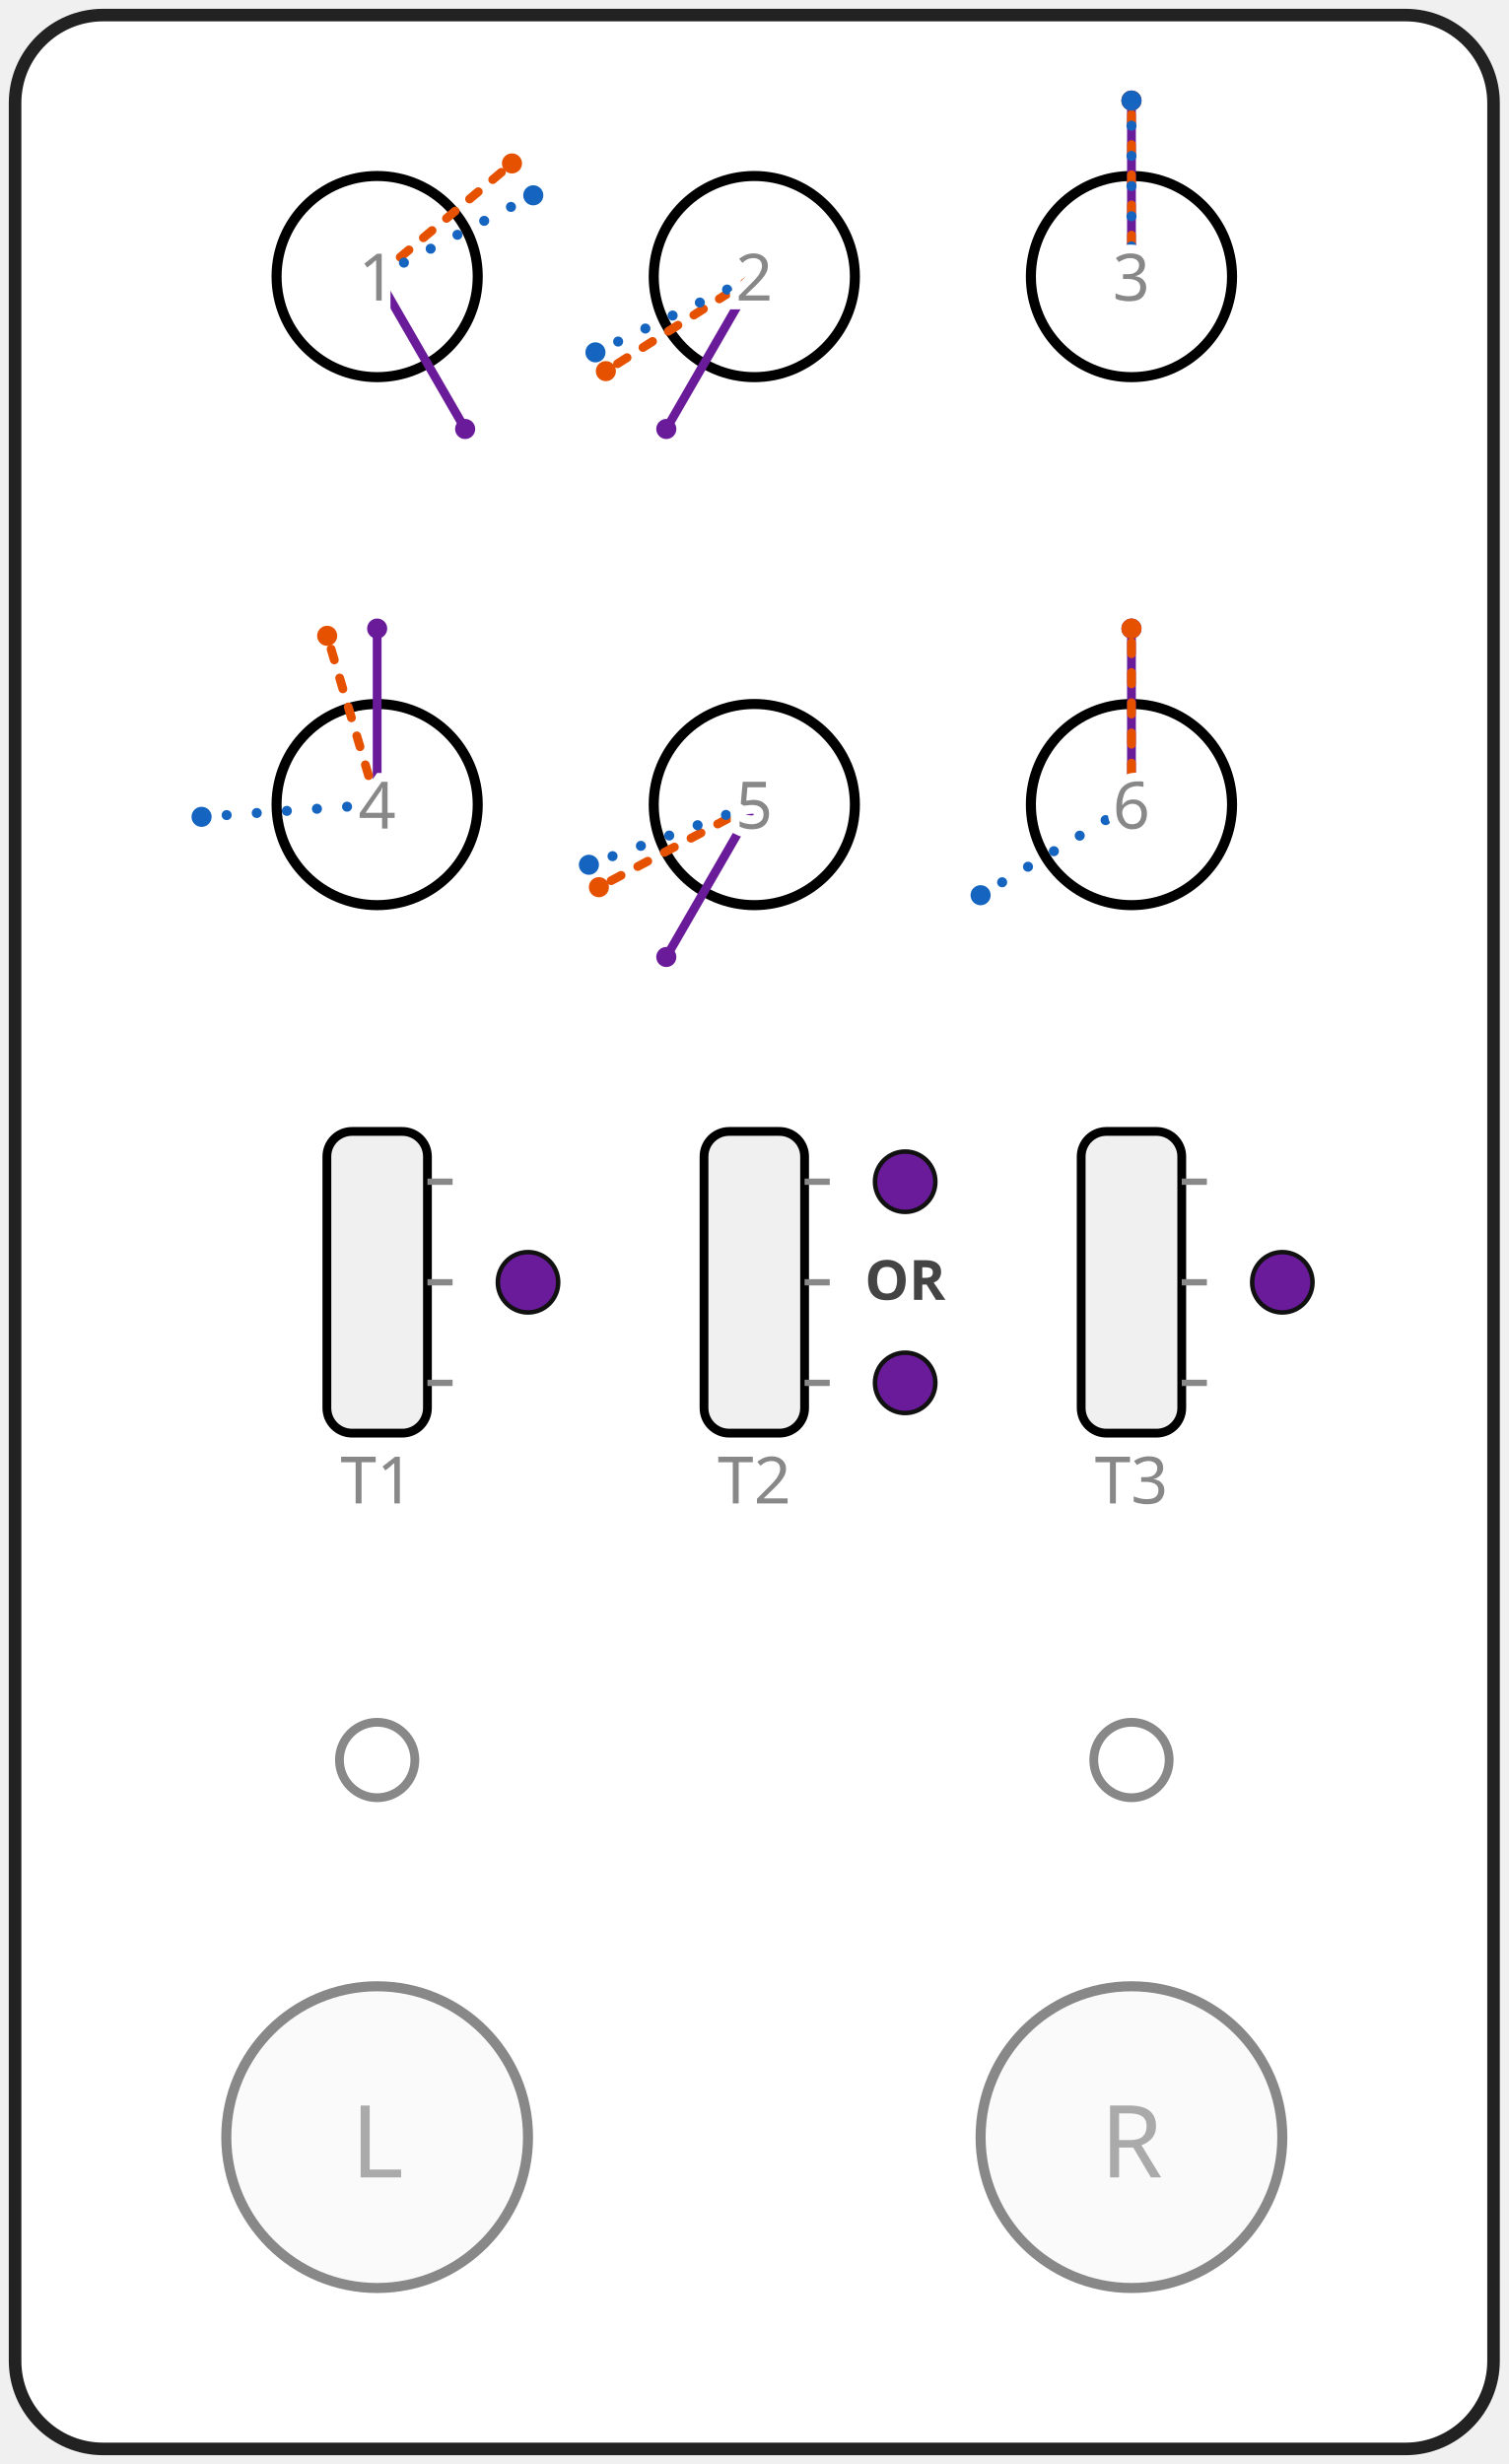
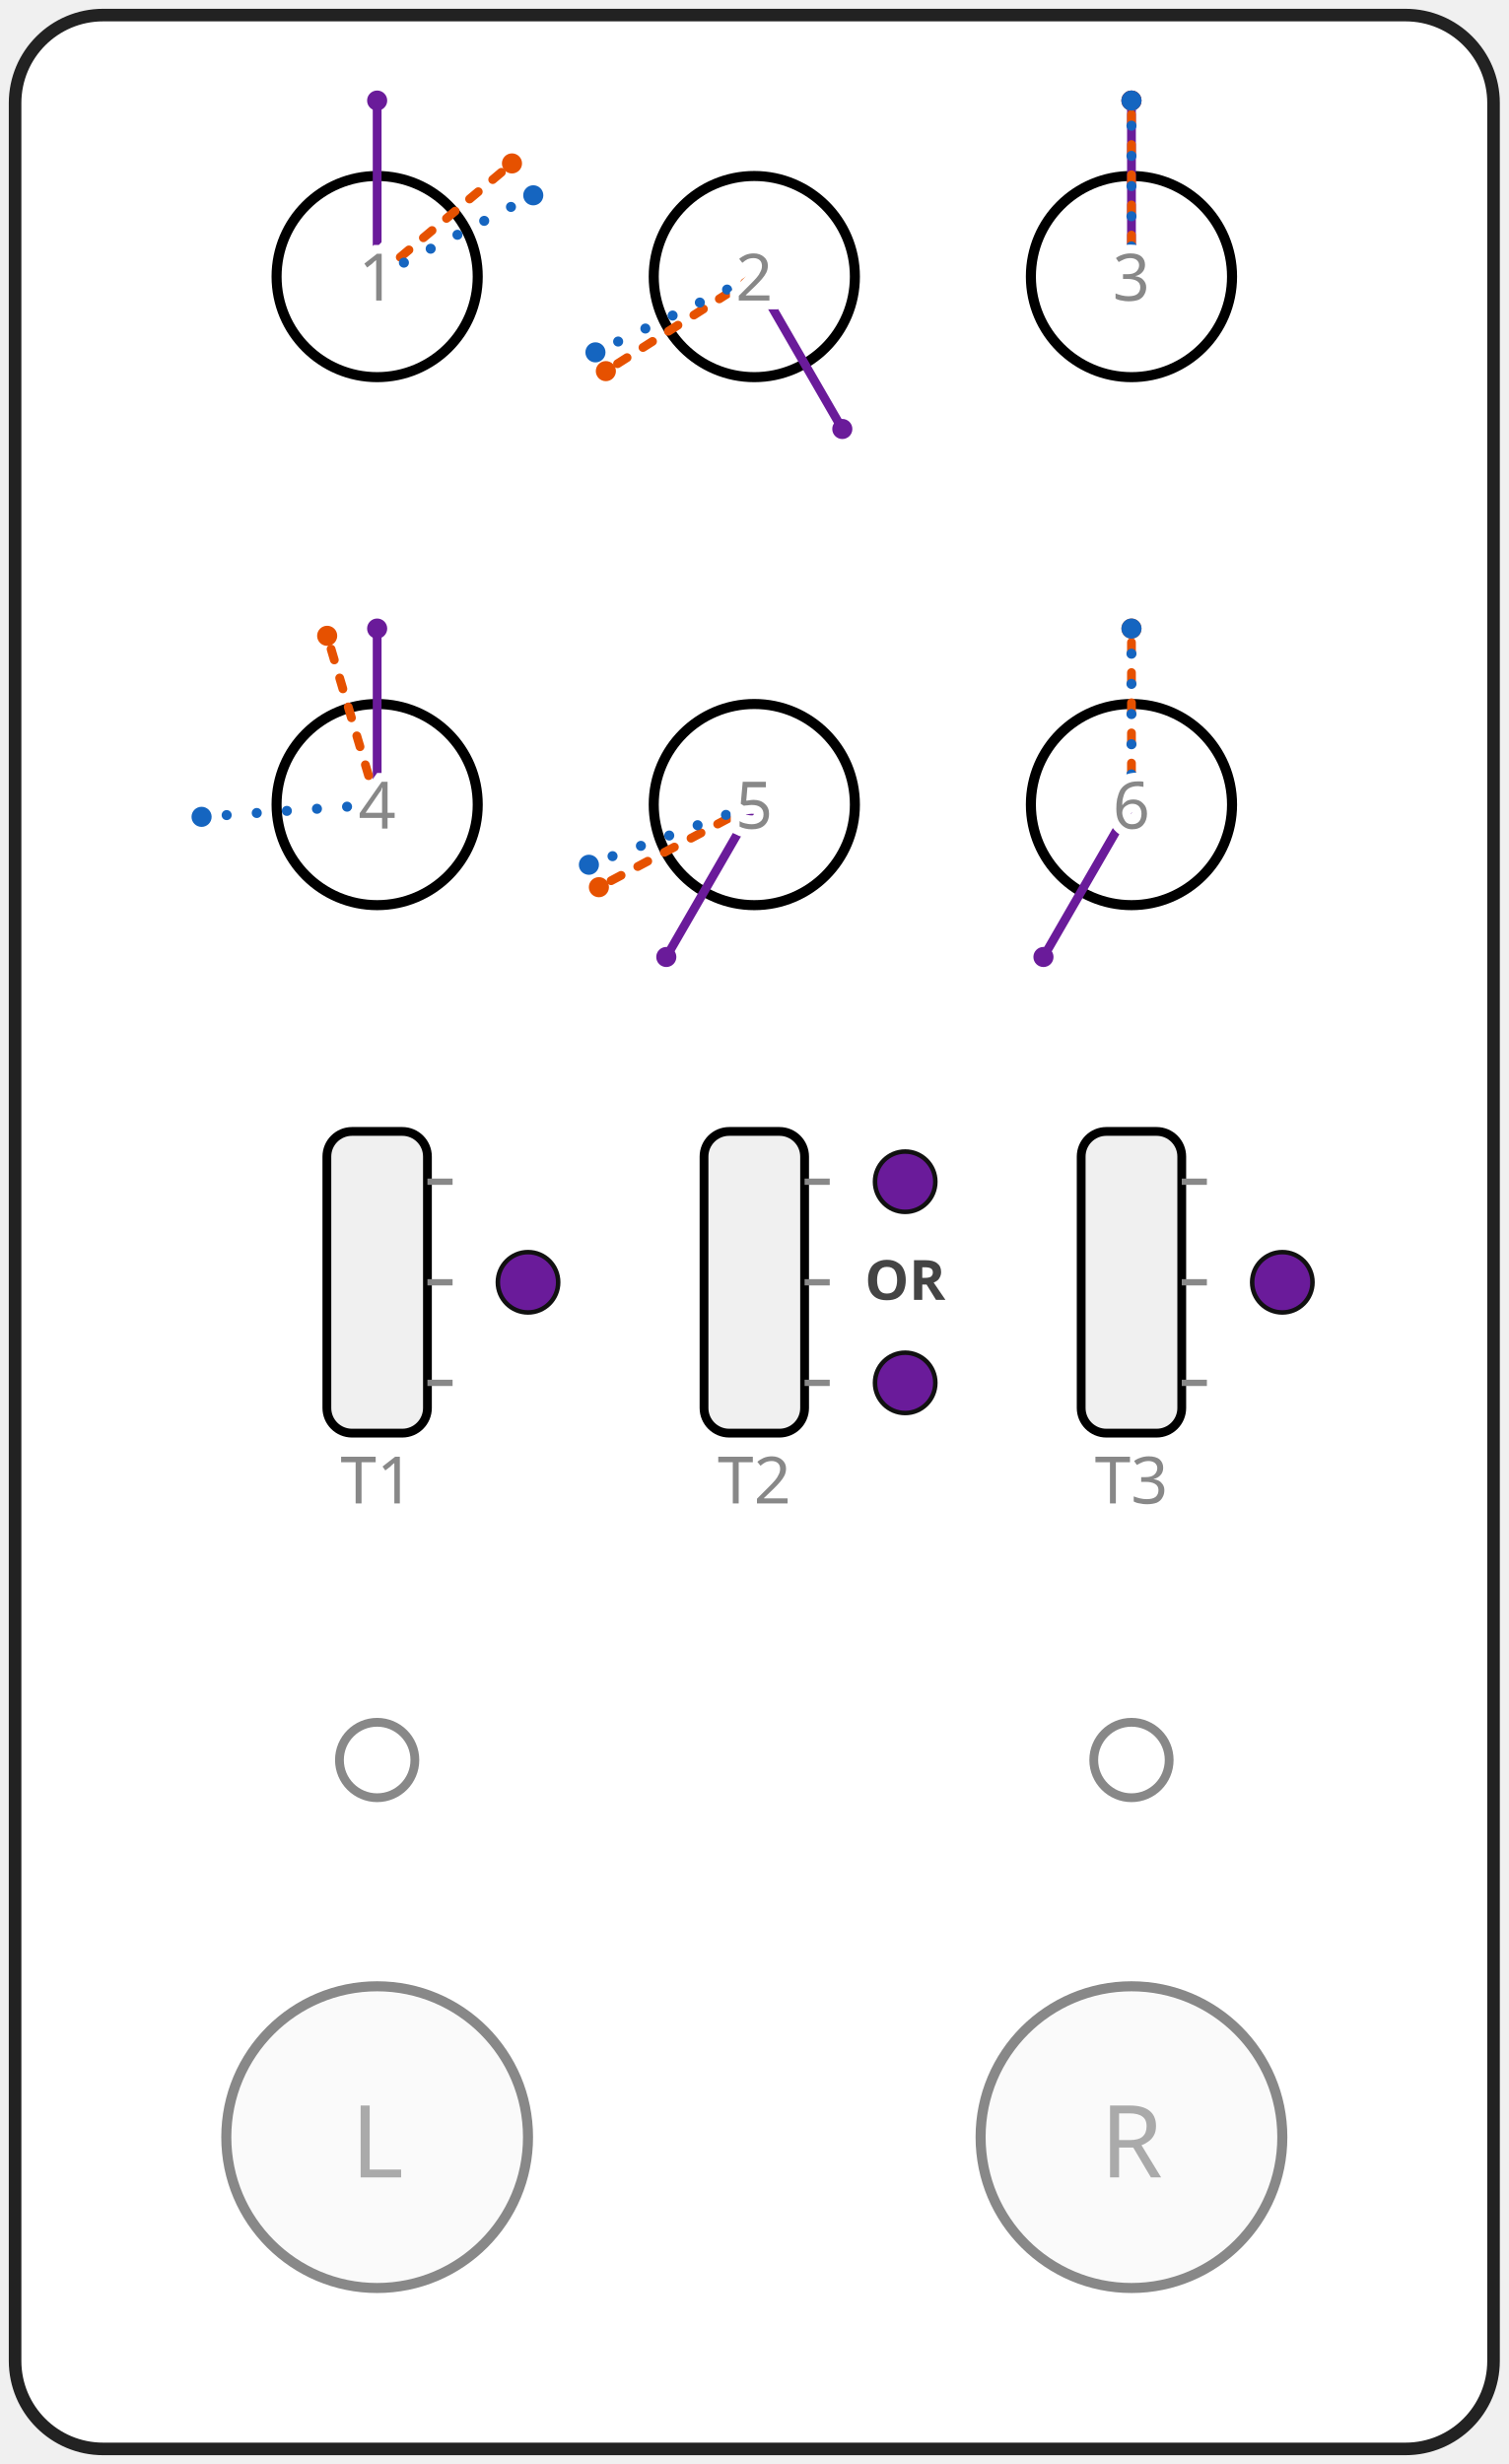
<svg xmlns="http://www.w3.org/2000/svg" viewBox="0 0 60 98" width="60mm" height="98mm">
  <style>text.kn{font-family:sans-serif;font-size:2.6px;text-anchor:middle;fill:#888;stroke:#fff;stroke-width:0.7;paint-order:stroke fill}text.fs{font-family:sans-serif;font-size:4px;text-anchor:middle;fill:#aaa}text.orlab{font-family:sans-serif;font-size:2.2px;font-weight:bold;text-anchor:middle;fill:#444}</style>
  <rect x="0.6" y="0.6" width="58.8" height="96.8" rx="3.5" fill="#fff" stroke="#222" stroke-width="0.5" />
  <g>
    <circle cx="15" cy="11" r="4" fill="#fff" stroke="#000" stroke-width="0.4" />
  </g>
-   <line x1="15" y1="11" x2="18.500" y2="17.062" stroke="#6A1B9A" stroke-width="0.35" stroke-linecap="round" />
-   <circle cx="18.500" cy="17.062" r="0.4" fill="#6A1B9A" />
+   <line x1="15" y1="11" x2="15.000" y2="4.000" stroke="#6A1B9A" stroke-width="0.35" stroke-linecap="round" />
+   <circle cx="15.000" cy="4.000" r="0.4" fill="#6A1B9A" />
  <line x1="15" y1="11" x2="20.362" y2="6.500" stroke="#E65100" stroke-width="0.35" stroke-linecap="round" stroke-dasharray="0.45 0.75" />
  <circle cx="20.362" cy="6.500" r="0.4" fill="#E65100" />
  <line x1="15" y1="11" x2="21.209" y2="7.768" stroke="#1565C0" stroke-width="0.40" stroke-linecap="round" stroke-dasharray="0 1.2" />
  <circle cx="21.209" cy="7.768" r="0.4" fill="#1565C0" />
  <text x="15" y="11.95" class="kn">1</text>
  <g>
    <circle cx="30" cy="11" r="4" fill="#fff" stroke="#000" stroke-width="0.4" />
  </g>
-   <line x1="30" y1="11" x2="26.500" y2="17.062" stroke="#6A1B9A" stroke-width="0.35" stroke-linecap="round" />
-   <circle cx="26.500" cy="17.062" r="0.4" fill="#6A1B9A" />
+   <line x1="30" y1="11" x2="33.500" y2="17.062" stroke="#6A1B9A" stroke-width="0.35" stroke-linecap="round" />
+   <circle cx="33.500" cy="17.062" r="0.4" fill="#6A1B9A" />
  <line x1="30" y1="11" x2="24.096" y2="14.761" stroke="#E65100" stroke-width="0.35" stroke-linecap="round" stroke-dasharray="0.45 0.75" />
  <circle cx="24.096" cy="14.761" r="0.4" fill="#E65100" />
  <line x1="30" y1="11" x2="23.682" y2="14.014" stroke="#1565C0" stroke-width="0.40" stroke-linecap="round" stroke-dasharray="0 1.2" />
  <circle cx="23.682" cy="14.014" r="0.4" fill="#1565C0" />
  <text x="30" y="11.95" class="kn">2</text>
  <g>
    <circle cx="45" cy="11" r="4" fill="#fff" stroke="#000" stroke-width="0.4" />
  </g>
  <line x1="45" y1="11" x2="45.000" y2="4.000" stroke="#6A1B9A" stroke-width="0.35" stroke-linecap="round" />
  <circle cx="45.000" cy="4.000" r="0.4" fill="#6A1B9A" />
  <line x1="45" y1="11" x2="45.000" y2="4.000" stroke="#E65100" stroke-width="0.35" stroke-linecap="round" stroke-dasharray="0.45 0.75" />
  <circle cx="45.000" cy="4.000" r="0.4" fill="#E65100" />
  <line x1="45" y1="11" x2="45.000" y2="4.000" stroke="#1565C0" stroke-width="0.40" stroke-linecap="round" stroke-dasharray="0 1.2" />
  <circle cx="45.000" cy="4.000" r="0.4" fill="#1565C0" />
  <text x="45" y="11.95" class="kn">3</text>
  <g>
    <circle cx="15" cy="32" r="4" fill="#fff" stroke="#000" stroke-width="0.4" />
  </g>
  <line x1="15" y1="32" x2="15.000" y2="25.000" stroke="#6A1B9A" stroke-width="0.35" stroke-linecap="round" />
  <circle cx="15.000" cy="25.000" r="0.4" fill="#6A1B9A" />
  <line x1="15" y1="32" x2="13.012" y2="25.288" stroke="#E65100" stroke-width="0.35" stroke-linecap="round" stroke-dasharray="0.45 0.75" />
  <circle cx="13.012" cy="25.288" r="0.4" fill="#E65100" />
  <line x1="15" y1="32" x2="8.017" y2="32.488" stroke="#1565C0" stroke-width="0.40" stroke-linecap="round" stroke-dasharray="0 1.2" />
  <circle cx="8.017" cy="32.488" r="0.4" fill="#1565C0" />
  <text x="15" y="32.95" class="kn">4</text>
  <g>
    <circle cx="30" cy="32" r="4" fill="#fff" stroke="#000" stroke-width="0.4" />
  </g>
  <line x1="30" y1="32" x2="26.500" y2="38.062" stroke="#6A1B9A" stroke-width="0.35" stroke-linecap="round" />
  <circle cx="26.500" cy="38.062" r="0.4" fill="#6A1B9A" />
  <line x1="30" y1="32" x2="23.819" y2="35.286" stroke="#E65100" stroke-width="0.35" stroke-linecap="round" stroke-dasharray="0.45 0.75" />
  <circle cx="23.819" cy="35.286" r="0.4" fill="#E65100" />
  <line x1="30" y1="32" x2="23.422" y2="34.394" stroke="#1565C0" stroke-width="0.40" stroke-linecap="round" stroke-dasharray="0 1.2" />
  <circle cx="23.422" cy="34.394" r="0.4" fill="#1565C0" />
  <text x="30" y="32.95" class="kn">5</text>
  <g>
    <circle cx="45" cy="32" r="4" fill="#fff" stroke="#000" stroke-width="0.4" />
  </g>
-   <line x1="45" y1="32" x2="45.000" y2="25.000" stroke="#6A1B9A" stroke-width="0.35" stroke-linecap="round" />
-   <circle cx="45.000" cy="25.000" r="0.4" fill="#6A1B9A" />
+   <line x1="45" y1="32" x2="41.500" y2="38.062" stroke="#6A1B9A" stroke-width="0.35" stroke-linecap="round" />
+   <circle cx="41.500" cy="38.062" r="0.4" fill="#6A1B9A" />
  <line x1="45" y1="32" x2="45.000" y2="25.000" stroke="#E65100" stroke-width="0.35" stroke-linecap="round" stroke-dasharray="0.45 0.75" />
  <circle cx="45.000" cy="25.000" r="0.4" fill="#E65100" />
-   <line x1="45" y1="32" x2="39.000" y2="35.605" stroke="#1565C0" stroke-width="0.40" stroke-linecap="round" stroke-dasharray="0 1.2" />
-   <circle cx="39.000" cy="35.605" r="0.4" fill="#1565C0" />
+   <line x1="45" y1="32" x2="45.000" y2="25.000" stroke="#1565C0" stroke-width="0.40" stroke-linecap="round" stroke-dasharray="0 1.2" />
+   <circle cx="45.000" cy="25.000" r="0.4" fill="#1565C0" />
  <text x="45" y="32.95" class="kn">6</text>
  <rect x="13" y="45" width="4" height="12" rx="1" fill="#f0f0f0" stroke="#000" stroke-width="0.35" />
  <line x1="17" y1="47" x2="18" y2="47" stroke="#888" stroke-width="0.25" />
  <line x1="17" y1="51" x2="18" y2="51" stroke="#888" stroke-width="0.25" />
  <line x1="17" y1="55" x2="18" y2="55" stroke="#888" stroke-width="0.25" />
  <text x="15" y="59.8" class="kn">T1</text>
  <circle cx="21.000" cy="51.000" r="1.20" fill="#6A1B9A" stroke="#111" stroke-width="0.18" />
  <rect x="28" y="45" width="4" height="12" rx="1" fill="#f0f0f0" stroke="#000" stroke-width="0.35" />
  <line x1="32" y1="47" x2="33" y2="47" stroke="#888" stroke-width="0.25" />
  <line x1="32" y1="51" x2="33" y2="51" stroke="#888" stroke-width="0.25" />
  <line x1="32" y1="55" x2="33" y2="55" stroke="#888" stroke-width="0.25" />
  <text x="30" y="59.8" class="kn">T2</text>
  <circle cx="36.000" cy="47.000" r="1.20" fill="#6A1B9A" stroke="#111" stroke-width="0.18" />
  <circle cx="36.000" cy="55.000" r="1.20" fill="#6A1B9A" stroke="#111" stroke-width="0.18" />
  <text x="36.00" y="51.70" class="orlab">OR</text>
  <rect x="43" y="45" width="4" height="12" rx="1" fill="#f0f0f0" stroke="#000" stroke-width="0.35" />
  <line x1="47" y1="47" x2="48" y2="47" stroke="#888" stroke-width="0.25" />
  <line x1="47" y1="51" x2="48" y2="51" stroke="#888" stroke-width="0.25" />
  <line x1="47" y1="55" x2="48" y2="55" stroke="#888" stroke-width="0.25" />
  <text x="45" y="59.8" class="kn">T3</text>
  <circle cx="51.000" cy="51.000" r="1.20" fill="#6A1B9A" stroke="#111" stroke-width="0.18" />
  <circle cx="15" cy="70" r="1.5" fill="#fff" stroke="#888" stroke-width="0.35" />
  <circle cx="45" cy="70" r="1.5" fill="#fff" stroke="#888" stroke-width="0.35" />
  <circle cx="15" cy="85" r="6" fill="#fafafa" stroke="#888" stroke-width="0.4" />
  <text x="15" y="86.6" class="fs">L</text>
  <circle cx="45" cy="85" r="6" fill="#fafafa" stroke="#888" stroke-width="0.4" />
  <text x="45" y="86.6" class="fs">R</text>
</svg>
